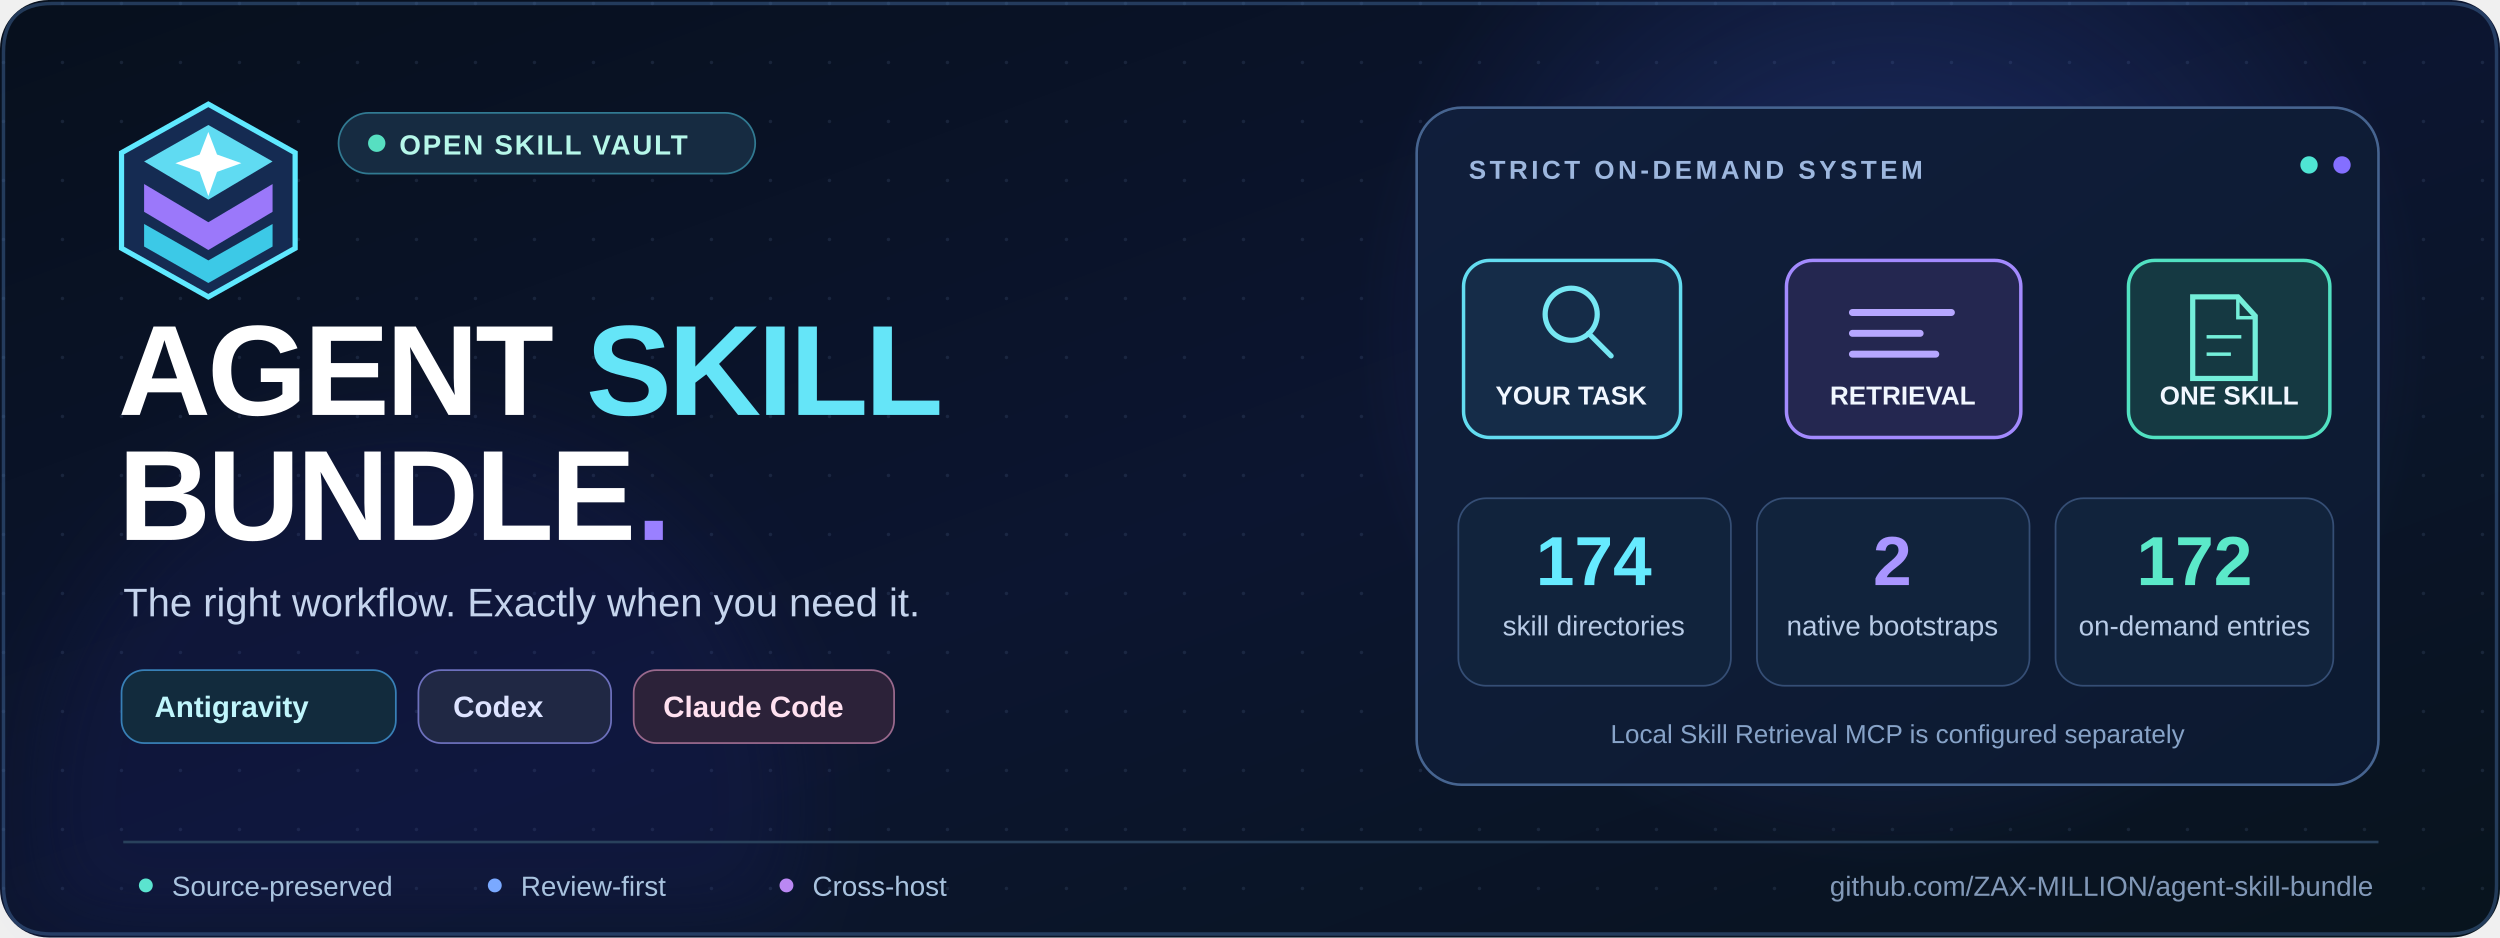
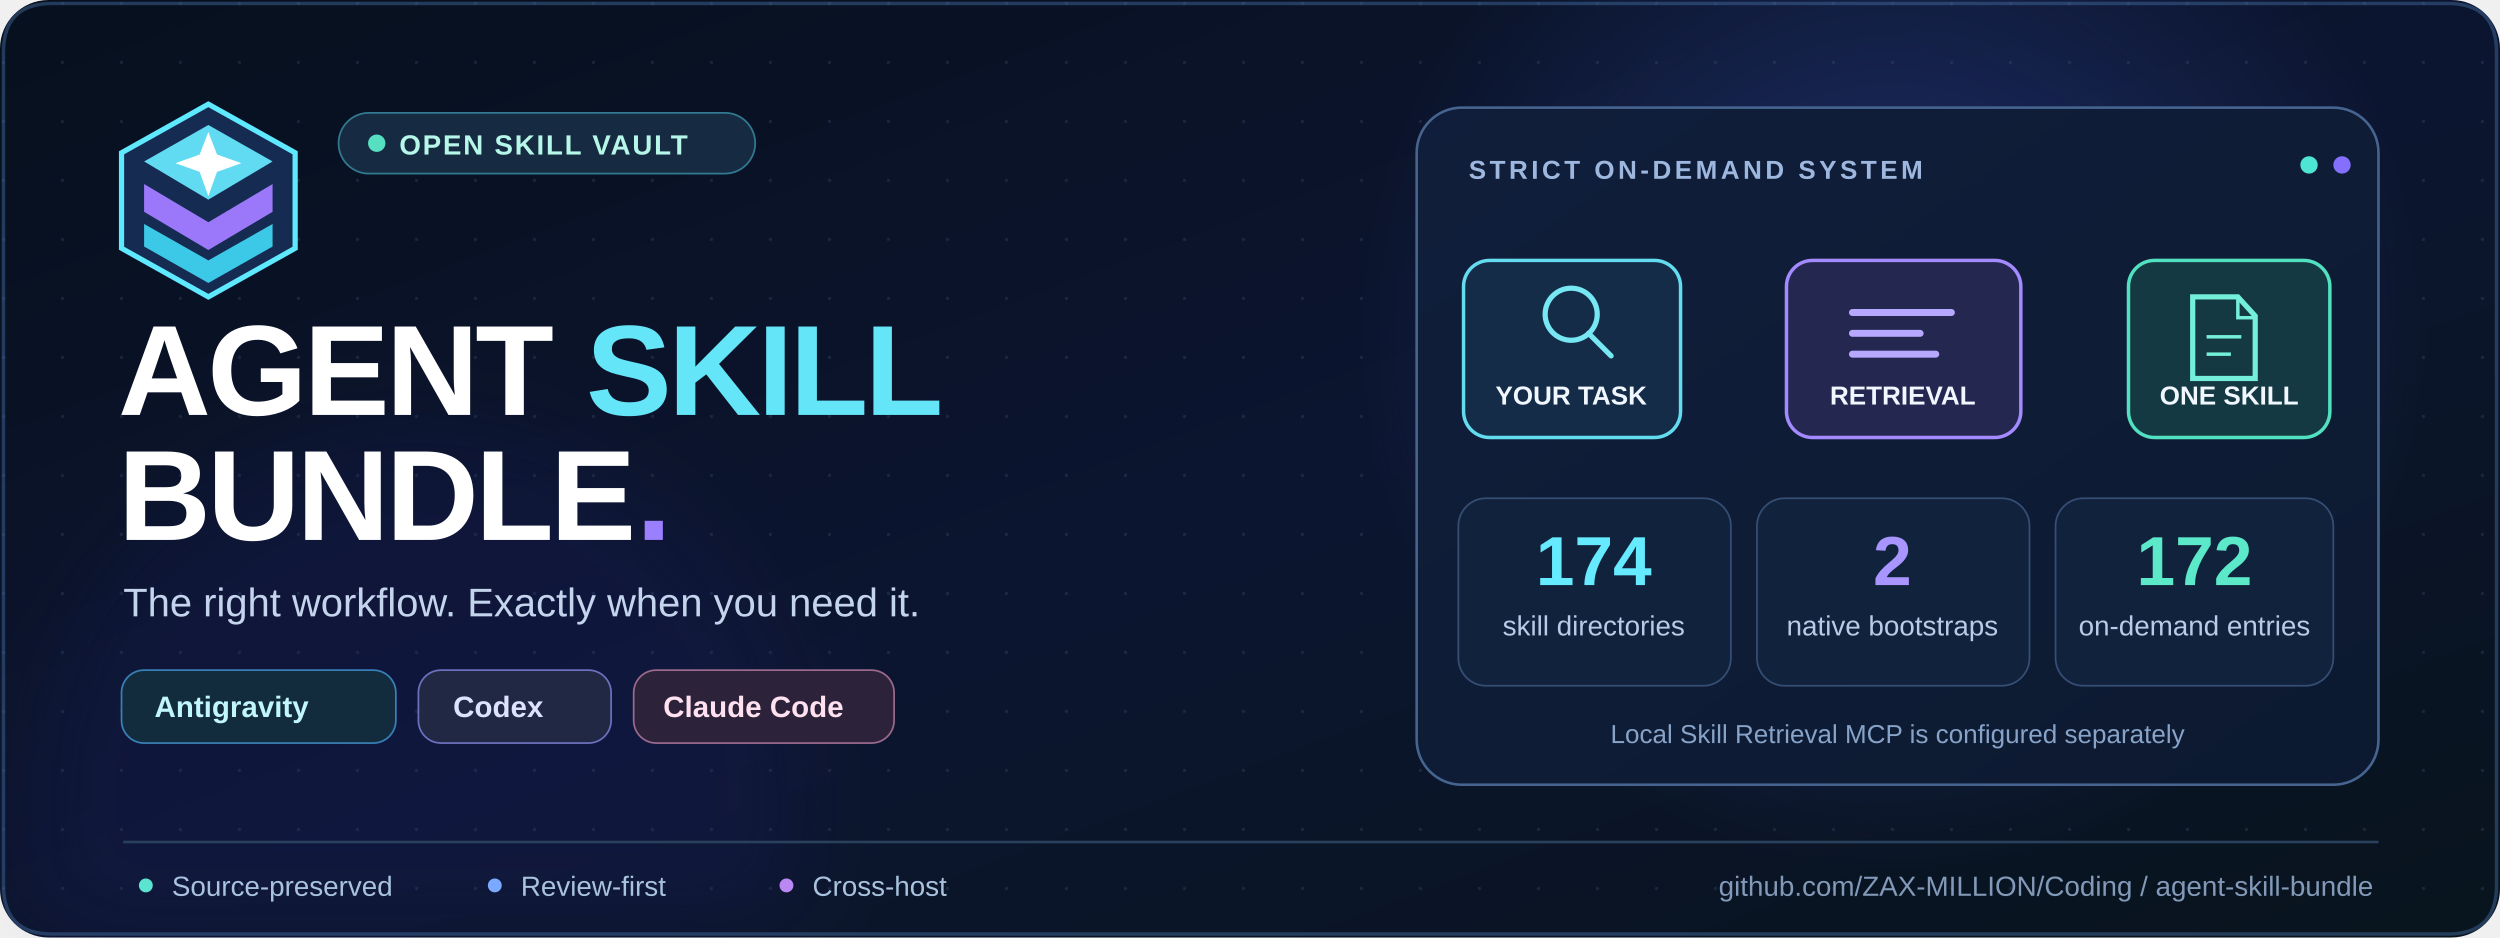
<svg xmlns="http://www.w3.org/2000/svg" width="1440" height="540" viewBox="0 0 1440 540" role="img" aria-labelledby="title desc">
  <defs>
    <linearGradient id="bg" x1="0" y1="0" x2="1" y2="1">
      <stop stop-color="#07101d" />
      <stop offset=".52" stop-color="#0c1530" />
      <stop offset="1" stop-color="#08141d" />
    </linearGradient>
    <linearGradient id="accent" x1="0" y1="0" x2="1" y2="0">
      <stop stop-color="#55e4fa" />
      <stop offset=".55" stop-color="#8074ff" />
      <stop offset="1" stop-color="#df73f7" />
    </linearGradient>
    <linearGradient id="tile" x1="0" y1="0" x2="1" y2="1">
      <stop stop-color="#1b2954" />
      <stop offset="1" stop-color="#0e1930" />
    </linearGradient>
    <linearGradient id="teal" x1="0" y1="0" x2="1" y2="0">
      <stop stop-color="#43e5df" />
      <stop offset="1" stop-color="#5faaff" />
    </linearGradient>
    <radialGradient id="glow">
      <stop stop-color="#3e5bcc" stop-opacity=".38" />
      <stop offset="1" stop-color="#3e5bcc" stop-opacity="0" />
    </radialGradient>
    <pattern id="dots" width="34" height="34" patternUnits="userSpaceOnUse">
      <circle cx="2" cy="2" r="1" fill="#6d89b4" opacity=".16" />
    </pattern>
    <filter id="blur">
      <feGaussianBlur stdDeviation="28" />
    </filter>
  </defs>
  <rect width="1440" height="540" rx="28" fill="url(#bg)" />
  <rect width="1440" height="540" rx="28" fill="url(#dots)" />
  <circle cx="1090" cy="192" r="310" fill="url(#glow)" />
  <circle cx="240" cy="465" r="220" fill="#2c2b9b" opacity=".13" filter="url(#blur)" />
  <path d="M30 2H1410Q1438 2 1438 30V510Q1438 538 1410 538H30Q2 538 2 510V30Q2 2 30 2Z" fill="none" stroke="#42699a" stroke-opacity=".48" stroke-width="2" />
  <g transform="translate(70 60)">
    <path d="M50 0L100 28V83L50 111L0 83V28Z" fill="#152b52" stroke="#5fe9ff" stroke-width="3" />
    <path d="M50 12L87 33L50 55L13 33Z" fill="#65e6fc" opacity=".94" />
    <path d="M13 46L50 68L87 46V62L50 84L13 62Z" fill="#9b78fa" />
    <path d="M13 69L50 90L87 69V82L50 103L13 82Z" fill="#3cc9e7" />
    <path d="M50 16L55 29L69 34L55 39L50 53L45 39L31 34L45 29Z" fill="#fff" />
  </g>
  <rect x="195" y="65" width="240" height="35" rx="17.5" fill="#162b41" stroke="#317a92" />
  <circle cx="217" cy="82.5" r="5" fill="#57dfc1" />
  <text x="230" y="89" fill="#b6f7e9" font-size="16" font-family="Segoe UI,Arial,sans-serif" font-weight="600" letter-spacing="1">OPEN SKILL VAULT</text>
  <text x="68" y="239" fill="#ffffff" font-family="Segoe UI,Arial,sans-serif" font-size="74" font-weight="800" letter-spacing="-2">AGENT <tspan fill="#65e5f8">SKILL</tspan>
  </text>
  <text x="68" y="311" fill="#ffffff" font-family="Segoe UI,Arial,sans-serif" font-size="74" font-weight="800" letter-spacing="-2">BUNDLE<tspan fill="#9a80ff">.</tspan>
  </text>
  <text x="71" y="355" fill="#c5d4ed" font-family="Segoe UI,Arial,sans-serif" font-size="23">The right workflow. Exactly when you need it.</text>
  <g font-family="Segoe UI,Arial,sans-serif" font-weight="650" font-size="17">
    <rect x="70" y="386" width="158" height="42" rx="13" fill="#122b3d" stroke="#3880b7" />
    <text x="89" y="413" fill="#c0f6fc">Antigravity</text>
    <rect x="241" y="386" width="111" height="42" rx="13" fill="#202844" stroke="#6d70bd" />
    <text x="261" y="413" fill="#dde3ff">Codex</text>
    <rect x="365" y="386" width="150" height="42" rx="13" fill="#2c2239" stroke="#9a698d" />
    <text x="382" y="413" fill="#ffe1f0">Claude Code</text>
  </g>
  <g transform="translate(816 62)">
    <rect width="554" height="390" rx="26" fill="#0c1930" stroke="#466490" stroke-width="1.5" />
    <rect x="1" y="1" width="552" height="388" rx="25" fill="url(#tile)" opacity=".3" />
    <text x="30" y="41" fill="#9db7de" font-family="Segoe UI,Arial,sans-serif" font-size="15" font-weight="700" letter-spacing="2">STRICT ON-DEMAND SYSTEM</text>
    <circle cx="514" cy="33" r="5" fill="#4fe5d4" />
    <circle cx="533" cy="33" r="5" fill="#846fff" />
    <path d="M93 137H460" stroke="url(#accent)" stroke-width="4" stroke-linecap="round" />
    <path d="M460 137l-14 -9v18z" fill="#e188fd" />
    <g font-family="Segoe UI,Arial,sans-serif" text-anchor="middle">
      <rect x="27" y="88" width="125" height="102" rx="15" fill="#152c48" stroke="#63dcf0" stroke-width="2" />
      <circle cx="89" cy="119" r="15" fill="none" stroke="#76e7f3" stroke-width="3" />
      <path d="M99 130l13 13" stroke="#76e7f3" stroke-width="3" stroke-linecap="round" />
      <text x="89" y="171" fill="#f1f7ff" font-size="15" font-weight="700">YOUR TASK</text>
      <rect x="213" y="88" width="135" height="102" rx="15" fill="#242750" stroke="#a38afe" stroke-width="2" />
      <path d="M251 118h57m-57 12h39m-39 12h48" stroke="#b6a7ff" stroke-width="4" stroke-linecap="round" />
      <text x="280" y="171" fill="#f1f7ff" font-size="15" font-weight="700">RETRIEVAL</text>
      <rect x="410" y="88" width="116" height="102" rx="15" fill="#153942" stroke="#51e1c1" stroke-width="2" />
      <path d="M447 109h26l10 11v36h-36z" fill="none" stroke="#74efda" stroke-width="3" />
      <path d="M473 109v12h10m-28 11h20m-20 10h14" fill="none" stroke="#74efda" stroke-width="2" />
      <text x="468" y="171" fill="#f1f7ff" font-size="15" font-weight="700">ONE SKILL</text>
    </g>
    <rect x="24" y="225" width="157" height="108" rx="16" fill="#11233c" stroke="#354e75" />
    <rect x="196" y="225" width="157" height="108" rx="16" fill="#11233c" stroke="#354e75" />
    <rect x="368" y="225" width="160" height="108" rx="16" fill="#11233c" stroke="#354e75" />
    <g font-family="Segoe UI,Arial,sans-serif" text-anchor="middle">
      <text x="102" y="275" fill="#66eaff" font-size="40" font-weight="800">174</text>
      <text x="102" y="304" fill="#b9cce7" font-size="16">skill directories</text>
      <text x="274" y="275" fill="#a995ff" font-size="40" font-weight="800">2</text>
      <text x="274" y="304" fill="#b9cce7" font-size="16">native bootstraps</text>
      <text x="448" y="275" fill="#5be9c9" font-size="40" font-weight="800">172</text>
      <text x="448" y="304" fill="#b9cce7" font-size="16">on-demand entries</text>
    </g>
    <text x="277" y="366" fill="#87a3c8" font-family="Segoe UI,Arial,sans-serif" font-size="15" text-anchor="middle">Local Skill Retrieval MCP is configured separately</text>
  </g>
  <path d="M71 485H1370" stroke="#29415c" stroke-width="1.5" />
  <g font-family="Segoe UI,Arial,sans-serif" font-size="16" fill="#a9c3df">
    <circle cx="84" cy="510" r="4" fill="#5be4cf" />
    <text x="99" y="516">Source-preserved</text>
    <circle cx="285" cy="510" r="4" fill="#7aa9ff" />
    <text x="300" y="516">Review-first</text>
    <circle cx="453" cy="510" r="4" fill="#ba88f3" />
    <text x="468" y="516">Cross-host</text>
-     <text x="1367" y="516" text-anchor="end" fill="#8299b8">github.com/ZAX-MILLION/agent-skill-bundle</text>
+     <text x="1367" y="516" text-anchor="end" fill="#8299b8">github.com/ZAX-MILLION/Coding / agent-skill-bundle</text>
  </g>
</svg>
